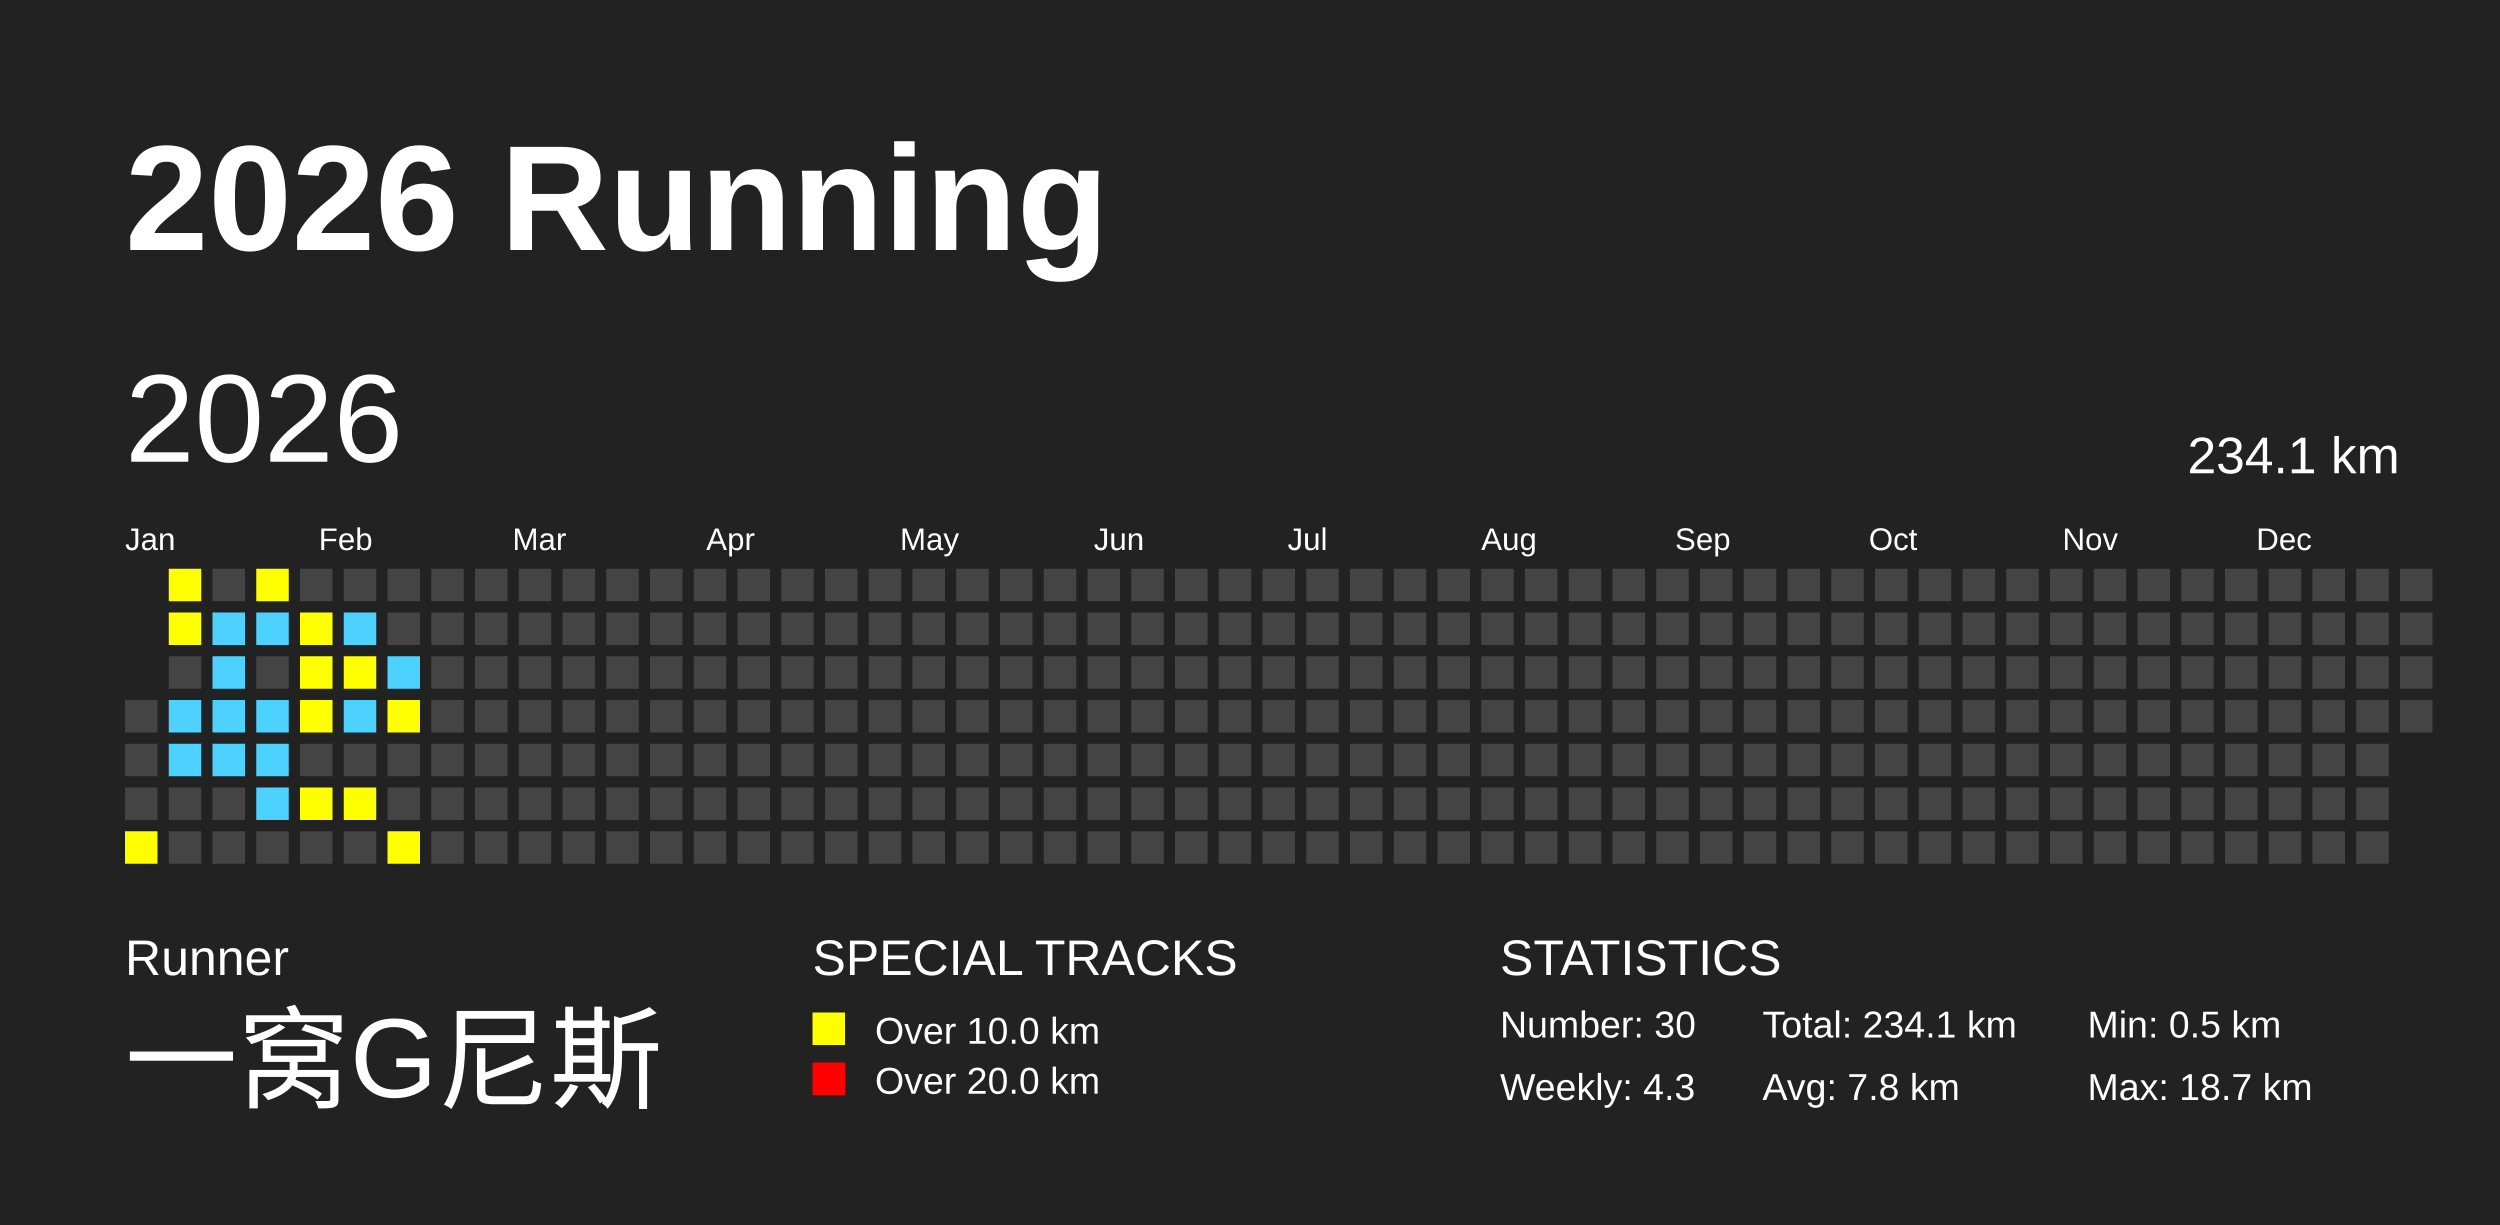
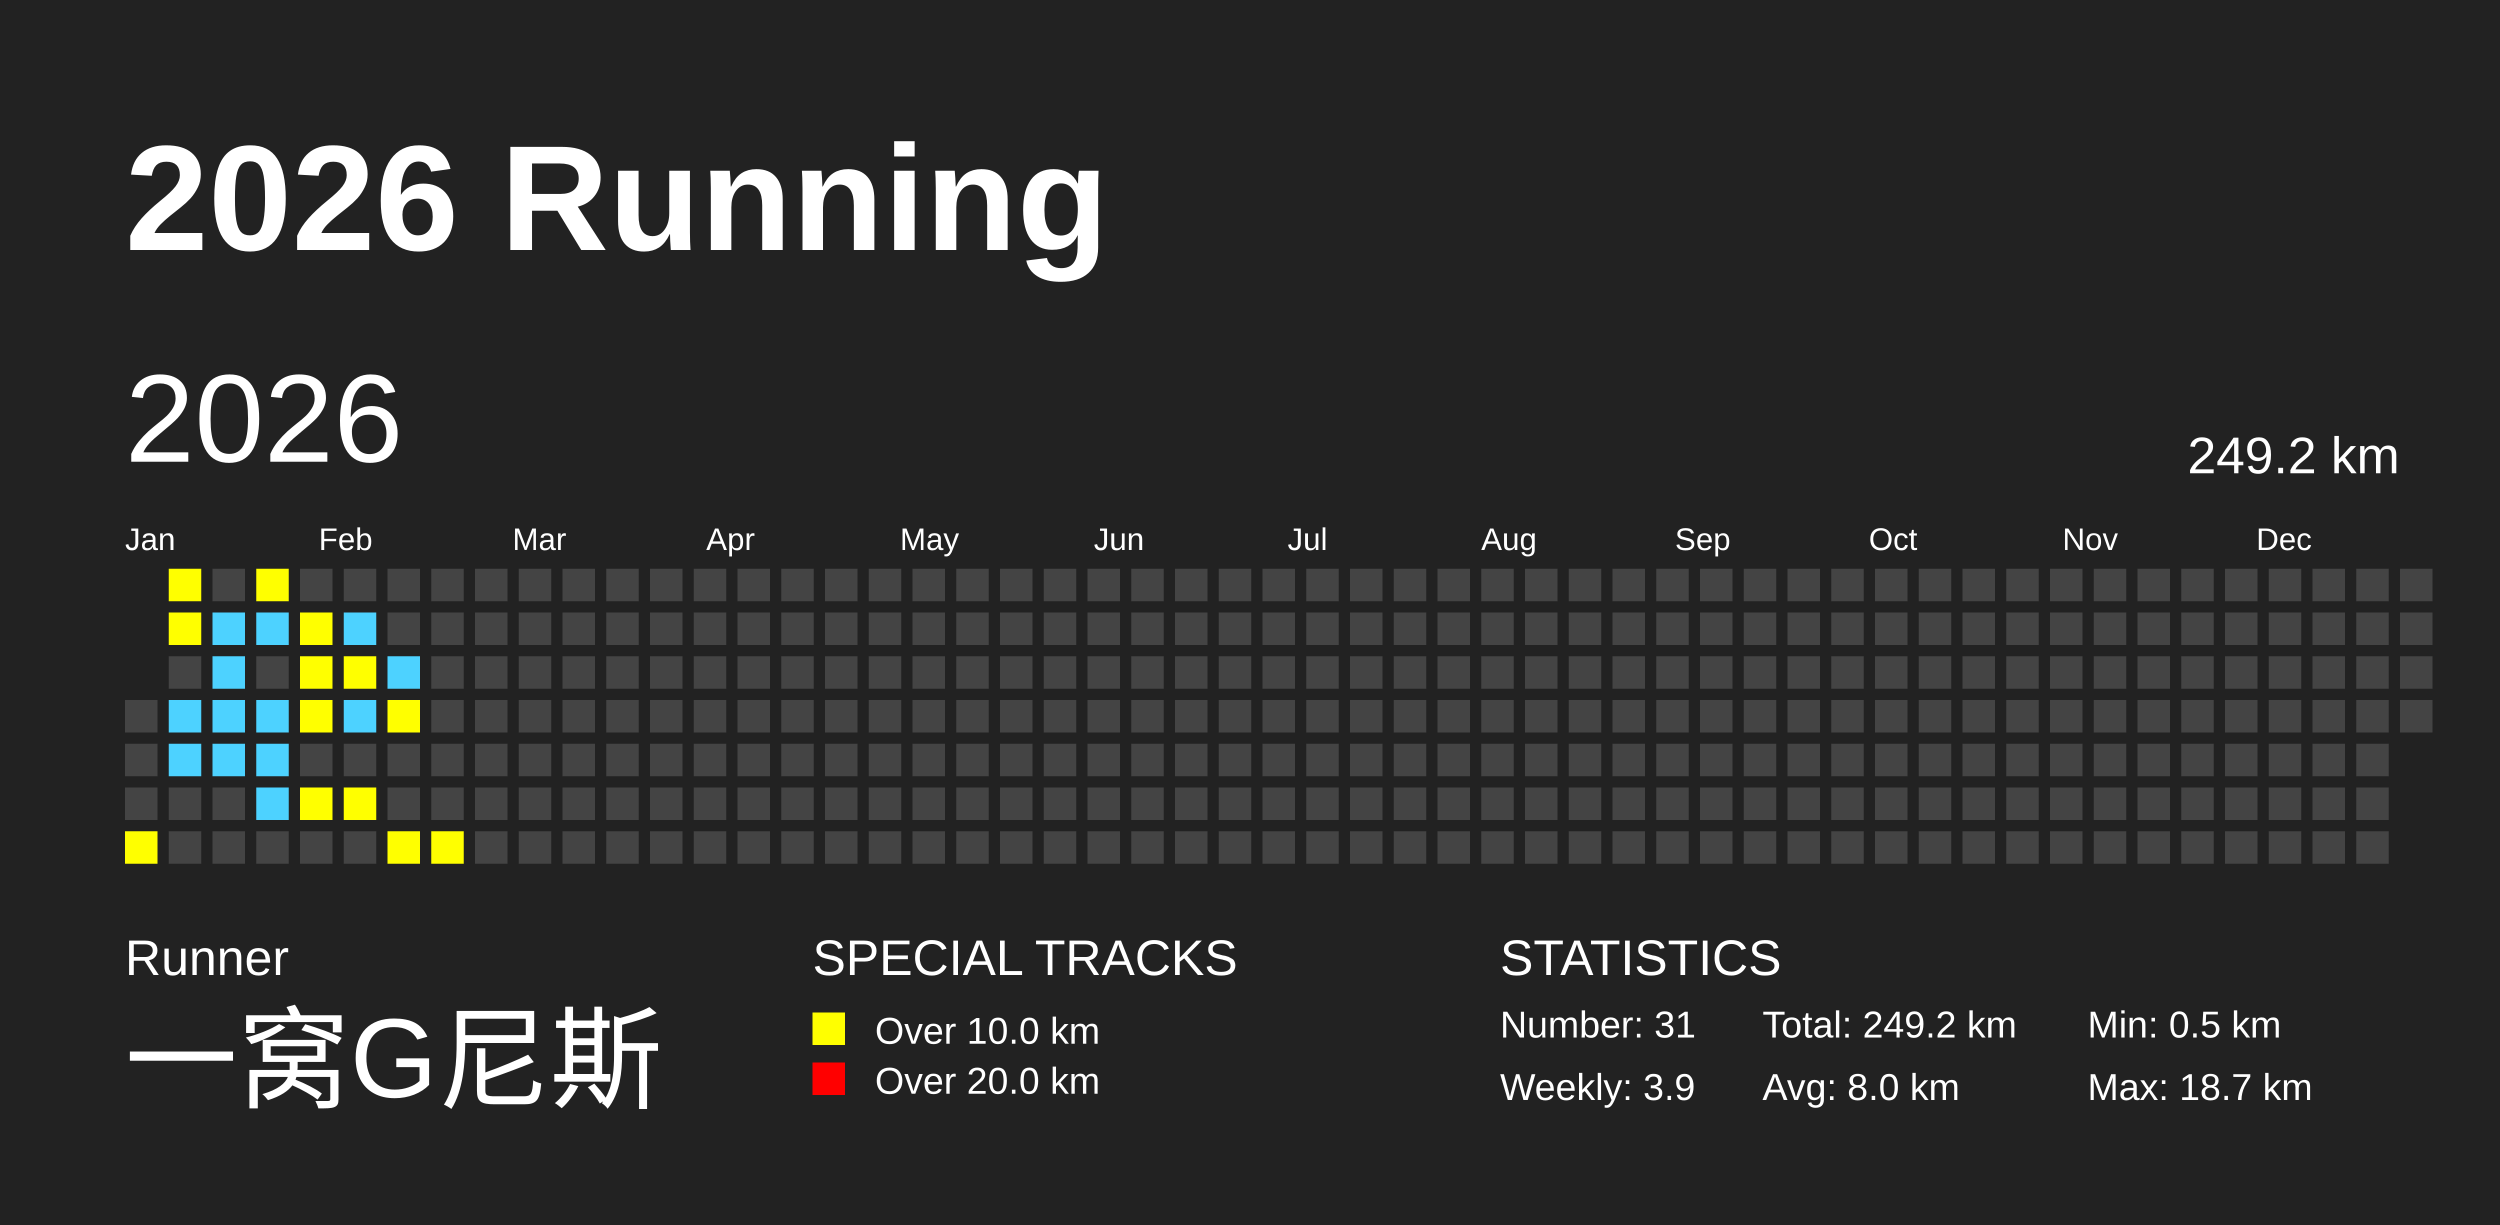
<svg xmlns="http://www.w3.org/2000/svg" baseProfile="full" height="98mm" version="1.1" viewBox="0,0,200,98" width="200mm">
  <defs />
  <rect fill="#222222" height="98" width="200" x="0" y="0" />
  <text fill="#FFFFFF" style="font-size:12px; font-family:Arial; font-weight:bold;" x="10" y="20">2026 Running</text>
  <text fill="#FFFFFF" style="font-size:4px; font-family:Arial" x="10" y="78">Runner</text>
  <text fill="#FFFFFF" style="font-size:9px; font-family:Arial" x="10" y="88">一窝G尼斯</text>
  <text fill="#FFFFFF" style="font-size:4px; font-family:Arial" x="65" y="78">SPECIAL TRACKS</text>
  <rect fill="yellow" height="2.6" width="2.6" x="65" y="81" />
  <text fill="#FFFFFF" style="font-size:3px; font-family:Arial" x="70" y="83.5">Over 10.0 km</text>
  <rect fill="red" height="2.6" width="2.6" x="65" y="85" />
  <text fill="#FFFFFF" style="font-size:3px; font-family:Arial" x="70" y="87.5">Over 20.0 km</text>
  <text fill="#FFFFFF" style="font-size:4px; font-family:Arial" x="120" y="78">STATISTICS</text>
-   <text fill="#FFFFFF" style="font-size:3px; font-family:Arial" x="120" y="83">Number: 30</text>
-   <text fill="#FFFFFF" style="font-size:3px; font-family:Arial" x="120" y="88">Weekly: 4.3</text>
-   <text fill="#FFFFFF" style="font-size:3px; font-family:Arial" x="141" y="83">Total: 234.1 km</text>
-   <text fill="#FFFFFF" style="font-size:3px; font-family:Arial" x="141" y="88">Avg: 7.8 km</text>
+   <text fill="#FFFFFF" style="font-size:3px; font-family:Arial" x="120" y="83">Number: 31</text>
+   <text fill="#FFFFFF" style="font-size:3px; font-family:Arial" x="120" y="88">Weekly: 3.9</text>
+   <text fill="#FFFFFF" style="font-size:3px; font-family:Arial" x="141" y="83">Total: 249.2 km</text>
+   <text fill="#FFFFFF" style="font-size:3px; font-family:Arial" x="141" y="88">Avg: 8.0 km</text>
  <text fill="#FFFFFF" style="font-size:3px; font-family:Arial" x="167" y="83">Min: 0.5 km</text>
  <text fill="#FFFFFF" style="font-size:3px; font-family:Arial" x="167" y="88">Max: 18.7 km</text>
  <text dominant-baseline="hanging" fill="#FFFFFF" style="font-size:10.0px; font-family:Arial;" x="10" y="30">2026</text>
-   <text dominant-baseline="hanging" fill="#FFFFFF" style="font-size:4.125px; font-family:Arial;" x="175" y="35">234.1 km</text>
+   <text dominant-baseline="hanging" fill="#FFFFFF" style="font-size:4.125px; font-family:Arial;" x="175" y="35">249.2 km</text>
  <text fill="#FFFFFF" style="font-size:2.5px; font-family:Arial" x="10.0" y="44">Jan</text>
  <text fill="#FFFFFF" style="font-size:2.5px; font-family:Arial" x="25.5" y="44">Feb</text>
  <text fill="#FFFFFF" style="font-size:2.5px; font-family:Arial" x="41.0" y="44">Mar</text>
  <text fill="#FFFFFF" style="font-size:2.5px; font-family:Arial" x="56.5" y="44">Apr</text>
  <text fill="#FFFFFF" style="font-size:2.5px; font-family:Arial" x="72.0" y="44">May</text>
  <text fill="#FFFFFF" style="font-size:2.5px; font-family:Arial" x="87.5" y="44">Jun</text>
  <text fill="#FFFFFF" style="font-size:2.5px; font-family:Arial" x="103.0" y="44">Jul</text>
  <text fill="#FFFFFF" style="font-size:2.5px; font-family:Arial" x="118.5" y="44">Aug</text>
  <text fill="#FFFFFF" style="font-size:2.5px; font-family:Arial" x="134.0" y="44">Sep</text>
  <text fill="#FFFFFF" style="font-size:2.5px; font-family:Arial" x="149.5" y="44">Oct</text>
  <text fill="#FFFFFF" style="font-size:2.5px; font-family:Arial" x="165.0" y="44">Nov</text>
  <text fill="#FFFFFF" style="font-size:2.5px; font-family:Arial" x="180.5" y="44">Dec</text>
  <rect fill="#444444" height="2.6" width="2.6" x="10.0" y="56.0" />
  <rect fill="#444444" height="2.6" width="2.6" x="10.0" y="59.5" />
  <rect fill="#444444" height="2.6" width="2.6" x="10.0" y="63.0" />
  <rect fill="yellow" height="2.6" width="2.6" x="10.0" y="66.5" />
  <rect fill="yellow" height="2.6" width="2.6" x="13.5" y="45.5" />
  <rect fill="yellow" height="2.6" width="2.6" x="13.5" y="49.0" />
  <rect fill="#444444" height="2.6" width="2.6" x="13.5" y="52.5" />
  <rect fill="#4DD2FF" height="2.6" width="2.6" x="13.5" y="56.0" />
  <rect fill="#4DD2FF" height="2.6" width="2.6" x="13.5" y="59.5" />
  <rect fill="#444444" height="2.6" width="2.6" x="13.5" y="63.0" />
  <rect fill="#444444" height="2.6" width="2.6" x="13.5" y="66.5" />
  <rect fill="#444444" height="2.6" width="2.6" x="17.0" y="45.5" />
  <rect fill="#4DD2FF" height="2.6" width="2.6" x="17.0" y="49.0" />
  <rect fill="#4DD2FF" height="2.6" width="2.6" x="17.0" y="52.5" />
  <rect fill="#4DD2FF" height="2.6" width="2.6" x="17.0" y="56.0" />
  <rect fill="#4DD2FF" height="2.6" width="2.6" x="17.0" y="59.5" />
  <rect fill="#444444" height="2.6" width="2.6" x="17.0" y="63.0" />
  <rect fill="#444444" height="2.6" width="2.6" x="17.0" y="66.5" />
  <rect fill="yellow" height="2.6" width="2.6" x="20.5" y="45.5" />
  <rect fill="#4DD2FF" height="2.6" width="2.6" x="20.5" y="49.0" />
  <rect fill="#444444" height="2.6" width="2.6" x="20.5" y="52.5" />
  <rect fill="#4DD2FF" height="2.6" width="2.6" x="20.5" y="56.0" />
  <rect fill="#4DD2FF" height="2.6" width="2.6" x="20.5" y="59.5" />
  <rect fill="#4DD2FF" height="2.6" width="2.6" x="20.5" y="63.0" />
  <rect fill="#444444" height="2.6" width="2.6" x="20.5" y="66.5" />
  <rect fill="#444444" height="2.6" width="2.6" x="24.0" y="45.5" />
  <rect fill="yellow" height="2.6" width="2.6" x="24.0" y="49.0" />
  <rect fill="yellow" height="2.6" width="2.6" x="24.0" y="52.5" />
  <rect fill="yellow" height="2.6" width="2.6" x="24.0" y="56.0" />
  <rect fill="#444444" height="2.6" width="2.6" x="24.0" y="59.5" />
  <rect fill="yellow" height="2.6" width="2.6" x="24.0" y="63.0" />
  <rect fill="#444444" height="2.6" width="2.6" x="24.0" y="66.5" />
  <rect fill="#444444" height="2.6" width="2.6" x="27.5" y="45.5" />
  <rect fill="#4DD2FF" height="2.6" width="2.6" x="27.5" y="49.0" />
  <rect fill="yellow" height="2.6" width="2.6" x="27.5" y="52.5" />
  <rect fill="#4DD2FF" height="2.6" width="2.6" x="27.5" y="56.0" />
  <rect fill="#444444" height="2.6" width="2.6" x="27.5" y="59.5" />
  <rect fill="yellow" height="2.6" width="2.6" x="27.5" y="63.0" />
  <rect fill="#444444" height="2.6" width="2.6" x="27.5" y="66.5" />
  <rect fill="#444444" height="2.6" width="2.6" x="31.0" y="45.5" />
  <rect fill="#444444" height="2.6" width="2.6" x="31.0" y="49.0" />
  <rect fill="#4DD2FF" height="2.6" width="2.6" x="31.0" y="52.5" />
  <rect fill="yellow" height="2.6" width="2.6" x="31.0" y="56.0" />
  <rect fill="#444444" height="2.6" width="2.6" x="31.0" y="59.5" />
  <rect fill="#444444" height="2.6" width="2.6" x="31.0" y="63.0" />
  <rect fill="yellow" height="2.6" width="2.6" x="31.0" y="66.5" />
  <rect fill="#444444" height="2.6" width="2.6" x="34.5" y="45.5" />
  <rect fill="#444444" height="2.6" width="2.6" x="34.5" y="49.0" />
  <rect fill="#444444" height="2.6" width="2.6" x="34.5" y="52.5" />
  <rect fill="#444444" height="2.6" width="2.6" x="34.5" y="56.0" />
  <rect fill="#444444" height="2.6" width="2.6" x="34.5" y="59.5" />
  <rect fill="#444444" height="2.6" width="2.6" x="34.5" y="63.0" />
-   <rect fill="#444444" height="2.6" width="2.6" x="34.5" y="66.5" />
+   <rect fill="yellow" height="2.6" width="2.6" x="34.5" y="66.5" />
  <rect fill="#444444" height="2.6" width="2.6" x="38.0" y="45.5" />
  <rect fill="#444444" height="2.6" width="2.6" x="38.0" y="49.0" />
  <rect fill="#444444" height="2.6" width="2.6" x="38.0" y="52.5" />
  <rect fill="#444444" height="2.6" width="2.6" x="38.0" y="56.0" />
  <rect fill="#444444" height="2.6" width="2.6" x="38.0" y="59.5" />
  <rect fill="#444444" height="2.6" width="2.6" x="38.0" y="63.0" />
  <rect fill="#444444" height="2.6" width="2.6" x="38.0" y="66.5" />
  <rect fill="#444444" height="2.6" width="2.6" x="41.5" y="45.5" />
  <rect fill="#444444" height="2.6" width="2.6" x="41.5" y="49.0" />
  <rect fill="#444444" height="2.6" width="2.6" x="41.5" y="52.5" />
  <rect fill="#444444" height="2.6" width="2.6" x="41.5" y="56.0" />
  <rect fill="#444444" height="2.6" width="2.6" x="41.5" y="59.5" />
  <rect fill="#444444" height="2.6" width="2.6" x="41.5" y="63.0" />
  <rect fill="#444444" height="2.6" width="2.6" x="41.5" y="66.5" />
  <rect fill="#444444" height="2.6" width="2.6" x="45.0" y="45.5" />
  <rect fill="#444444" height="2.6" width="2.6" x="45.0" y="49.0" />
  <rect fill="#444444" height="2.6" width="2.6" x="45.0" y="52.5" />
  <rect fill="#444444" height="2.6" width="2.6" x="45.0" y="56.0" />
  <rect fill="#444444" height="2.6" width="2.6" x="45.0" y="59.5" />
  <rect fill="#444444" height="2.6" width="2.6" x="45.0" y="63.0" />
  <rect fill="#444444" height="2.6" width="2.6" x="45.0" y="66.5" />
  <rect fill="#444444" height="2.6" width="2.6" x="48.5" y="45.5" />
  <rect fill="#444444" height="2.6" width="2.6" x="48.5" y="49.0" />
  <rect fill="#444444" height="2.6" width="2.6" x="48.5" y="52.5" />
  <rect fill="#444444" height="2.6" width="2.6" x="48.5" y="56.0" />
  <rect fill="#444444" height="2.6" width="2.6" x="48.5" y="59.5" />
  <rect fill="#444444" height="2.6" width="2.6" x="48.5" y="63.0" />
  <rect fill="#444444" height="2.6" width="2.6" x="48.5" y="66.5" />
  <rect fill="#444444" height="2.6" width="2.6" x="52.0" y="45.5" />
  <rect fill="#444444" height="2.6" width="2.6" x="52.0" y="49.0" />
  <rect fill="#444444" height="2.6" width="2.6" x="52.0" y="52.5" />
  <rect fill="#444444" height="2.6" width="2.6" x="52.0" y="56.0" />
  <rect fill="#444444" height="2.6" width="2.6" x="52.0" y="59.5" />
  <rect fill="#444444" height="2.6" width="2.6" x="52.0" y="63.0" />
  <rect fill="#444444" height="2.6" width="2.6" x="52.0" y="66.5" />
  <rect fill="#444444" height="2.6" width="2.6" x="55.5" y="45.5" />
  <rect fill="#444444" height="2.6" width="2.6" x="55.5" y="49.0" />
  <rect fill="#444444" height="2.6" width="2.6" x="55.5" y="52.5" />
  <rect fill="#444444" height="2.6" width="2.6" x="55.5" y="56.0" />
  <rect fill="#444444" height="2.6" width="2.6" x="55.5" y="59.5" />
  <rect fill="#444444" height="2.6" width="2.6" x="55.5" y="63.0" />
  <rect fill="#444444" height="2.6" width="2.6" x="55.5" y="66.5" />
  <rect fill="#444444" height="2.6" width="2.6" x="59.0" y="45.5" />
  <rect fill="#444444" height="2.6" width="2.6" x="59.0" y="49.0" />
  <rect fill="#444444" height="2.6" width="2.6" x="59.0" y="52.5" />
  <rect fill="#444444" height="2.6" width="2.6" x="59.0" y="56.0" />
  <rect fill="#444444" height="2.6" width="2.6" x="59.0" y="59.5" />
  <rect fill="#444444" height="2.6" width="2.6" x="59.0" y="63.0" />
  <rect fill="#444444" height="2.6" width="2.6" x="59.0" y="66.5" />
  <rect fill="#444444" height="2.6" width="2.6" x="62.5" y="45.5" />
  <rect fill="#444444" height="2.6" width="2.6" x="62.5" y="49.0" />
  <rect fill="#444444" height="2.6" width="2.6" x="62.5" y="52.5" />
  <rect fill="#444444" height="2.6" width="2.6" x="62.5" y="56.0" />
  <rect fill="#444444" height="2.6" width="2.6" x="62.5" y="59.5" />
  <rect fill="#444444" height="2.6" width="2.6" x="62.5" y="63.0" />
  <rect fill="#444444" height="2.6" width="2.6" x="62.5" y="66.5" />
  <rect fill="#444444" height="2.6" width="2.6" x="66.0" y="45.5" />
  <rect fill="#444444" height="2.6" width="2.6" x="66.0" y="49.0" />
  <rect fill="#444444" height="2.6" width="2.6" x="66.0" y="52.5" />
  <rect fill="#444444" height="2.6" width="2.6" x="66.0" y="56.0" />
  <rect fill="#444444" height="2.6" width="2.6" x="66.0" y="59.5" />
  <rect fill="#444444" height="2.6" width="2.6" x="66.0" y="63.0" />
  <rect fill="#444444" height="2.6" width="2.6" x="66.0" y="66.5" />
  <rect fill="#444444" height="2.6" width="2.6" x="69.5" y="45.5" />
  <rect fill="#444444" height="2.6" width="2.6" x="69.5" y="49.0" />
  <rect fill="#444444" height="2.6" width="2.6" x="69.5" y="52.5" />
  <rect fill="#444444" height="2.6" width="2.6" x="69.5" y="56.0" />
  <rect fill="#444444" height="2.6" width="2.6" x="69.5" y="59.5" />
  <rect fill="#444444" height="2.6" width="2.6" x="69.5" y="63.0" />
  <rect fill="#444444" height="2.6" width="2.6" x="69.5" y="66.5" />
  <rect fill="#444444" height="2.6" width="2.6" x="73.0" y="45.5" />
  <rect fill="#444444" height="2.6" width="2.6" x="73.0" y="49.0" />
  <rect fill="#444444" height="2.6" width="2.6" x="73.0" y="52.5" />
  <rect fill="#444444" height="2.6" width="2.6" x="73.0" y="56.0" />
  <rect fill="#444444" height="2.6" width="2.6" x="73.0" y="59.5" />
  <rect fill="#444444" height="2.6" width="2.6" x="73.0" y="63.0" />
  <rect fill="#444444" height="2.6" width="2.6" x="73.0" y="66.5" />
  <rect fill="#444444" height="2.6" width="2.6" x="76.5" y="45.5" />
  <rect fill="#444444" height="2.6" width="2.6" x="76.5" y="49.0" />
  <rect fill="#444444" height="2.6" width="2.6" x="76.5" y="52.5" />
  <rect fill="#444444" height="2.6" width="2.6" x="76.5" y="56.0" />
  <rect fill="#444444" height="2.6" width="2.6" x="76.5" y="59.5" />
  <rect fill="#444444" height="2.6" width="2.6" x="76.5" y="63.0" />
  <rect fill="#444444" height="2.6" width="2.6" x="76.5" y="66.5" />
  <rect fill="#444444" height="2.6" width="2.6" x="80.0" y="45.5" />
  <rect fill="#444444" height="2.6" width="2.6" x="80.0" y="49.0" />
  <rect fill="#444444" height="2.6" width="2.6" x="80.0" y="52.5" />
  <rect fill="#444444" height="2.6" width="2.6" x="80.0" y="56.0" />
  <rect fill="#444444" height="2.6" width="2.6" x="80.0" y="59.5" />
  <rect fill="#444444" height="2.6" width="2.6" x="80.0" y="63.0" />
  <rect fill="#444444" height="2.6" width="2.6" x="80.0" y="66.5" />
  <rect fill="#444444" height="2.6" width="2.6" x="83.5" y="45.5" />
  <rect fill="#444444" height="2.6" width="2.6" x="83.5" y="49.0" />
  <rect fill="#444444" height="2.6" width="2.6" x="83.5" y="52.5" />
  <rect fill="#444444" height="2.6" width="2.6" x="83.5" y="56.0" />
  <rect fill="#444444" height="2.6" width="2.6" x="83.5" y="59.5" />
  <rect fill="#444444" height="2.6" width="2.6" x="83.5" y="63.0" />
  <rect fill="#444444" height="2.6" width="2.6" x="83.5" y="66.5" />
  <rect fill="#444444" height="2.6" width="2.6" x="87.0" y="45.5" />
  <rect fill="#444444" height="2.6" width="2.6" x="87.0" y="49.0" />
  <rect fill="#444444" height="2.6" width="2.6" x="87.0" y="52.5" />
  <rect fill="#444444" height="2.6" width="2.6" x="87.0" y="56.0" />
  <rect fill="#444444" height="2.6" width="2.6" x="87.0" y="59.5" />
  <rect fill="#444444" height="2.6" width="2.6" x="87.0" y="63.0" />
  <rect fill="#444444" height="2.6" width="2.6" x="87.0" y="66.5" />
  <rect fill="#444444" height="2.6" width="2.6" x="90.5" y="45.5" />
  <rect fill="#444444" height="2.6" width="2.6" x="90.5" y="49.0" />
  <rect fill="#444444" height="2.6" width="2.6" x="90.5" y="52.5" />
  <rect fill="#444444" height="2.6" width="2.6" x="90.5" y="56.0" />
  <rect fill="#444444" height="2.6" width="2.6" x="90.5" y="59.5" />
  <rect fill="#444444" height="2.6" width="2.6" x="90.5" y="63.0" />
  <rect fill="#444444" height="2.6" width="2.6" x="90.5" y="66.5" />
  <rect fill="#444444" height="2.6" width="2.6" x="94.0" y="45.5" />
  <rect fill="#444444" height="2.6" width="2.6" x="94.0" y="49.0" />
  <rect fill="#444444" height="2.6" width="2.6" x="94.0" y="52.5" />
  <rect fill="#444444" height="2.6" width="2.6" x="94.0" y="56.0" />
  <rect fill="#444444" height="2.6" width="2.6" x="94.0" y="59.5" />
  <rect fill="#444444" height="2.6" width="2.6" x="94.0" y="63.0" />
  <rect fill="#444444" height="2.6" width="2.6" x="94.0" y="66.5" />
  <rect fill="#444444" height="2.6" width="2.6" x="97.5" y="45.5" />
  <rect fill="#444444" height="2.6" width="2.6" x="97.5" y="49.0" />
  <rect fill="#444444" height="2.6" width="2.6" x="97.5" y="52.5" />
  <rect fill="#444444" height="2.6" width="2.6" x="97.5" y="56.0" />
  <rect fill="#444444" height="2.6" width="2.6" x="97.5" y="59.5" />
  <rect fill="#444444" height="2.6" width="2.6" x="97.5" y="63.0" />
  <rect fill="#444444" height="2.6" width="2.6" x="97.5" y="66.5" />
  <rect fill="#444444" height="2.6" width="2.6" x="101.0" y="45.5" />
  <rect fill="#444444" height="2.6" width="2.6" x="101.0" y="49.0" />
  <rect fill="#444444" height="2.6" width="2.6" x="101.0" y="52.5" />
  <rect fill="#444444" height="2.6" width="2.6" x="101.0" y="56.0" />
  <rect fill="#444444" height="2.6" width="2.6" x="101.0" y="59.5" />
  <rect fill="#444444" height="2.6" width="2.6" x="101.0" y="63.0" />
  <rect fill="#444444" height="2.6" width="2.6" x="101.0" y="66.5" />
  <rect fill="#444444" height="2.6" width="2.6" x="104.5" y="45.5" />
  <rect fill="#444444" height="2.6" width="2.6" x="104.5" y="49.0" />
  <rect fill="#444444" height="2.6" width="2.6" x="104.5" y="52.5" />
  <rect fill="#444444" height="2.6" width="2.6" x="104.5" y="56.0" />
  <rect fill="#444444" height="2.6" width="2.6" x="104.5" y="59.5" />
  <rect fill="#444444" height="2.6" width="2.6" x="104.5" y="63.0" />
  <rect fill="#444444" height="2.6" width="2.6" x="104.5" y="66.5" />
  <rect fill="#444444" height="2.6" width="2.6" x="108.0" y="45.5" />
  <rect fill="#444444" height="2.6" width="2.6" x="108.0" y="49.0" />
  <rect fill="#444444" height="2.6" width="2.6" x="108.0" y="52.5" />
  <rect fill="#444444" height="2.6" width="2.6" x="108.0" y="56.0" />
  <rect fill="#444444" height="2.6" width="2.6" x="108.0" y="59.5" />
  <rect fill="#444444" height="2.6" width="2.6" x="108.0" y="63.0" />
  <rect fill="#444444" height="2.6" width="2.6" x="108.0" y="66.5" />
  <rect fill="#444444" height="2.6" width="2.6" x="111.5" y="45.5" />
  <rect fill="#444444" height="2.6" width="2.6" x="111.5" y="49.0" />
  <rect fill="#444444" height="2.6" width="2.6" x="111.5" y="52.5" />
  <rect fill="#444444" height="2.6" width="2.6" x="111.5" y="56.0" />
  <rect fill="#444444" height="2.6" width="2.6" x="111.5" y="59.5" />
  <rect fill="#444444" height="2.6" width="2.6" x="111.5" y="63.0" />
  <rect fill="#444444" height="2.6" width="2.6" x="111.5" y="66.5" />
  <rect fill="#444444" height="2.6" width="2.6" x="115.0" y="45.5" />
  <rect fill="#444444" height="2.6" width="2.6" x="115.0" y="49.0" />
  <rect fill="#444444" height="2.6" width="2.6" x="115.0" y="52.5" />
  <rect fill="#444444" height="2.6" width="2.6" x="115.0" y="56.0" />
  <rect fill="#444444" height="2.6" width="2.6" x="115.0" y="59.5" />
  <rect fill="#444444" height="2.6" width="2.6" x="115.0" y="63.0" />
  <rect fill="#444444" height="2.6" width="2.6" x="115.0" y="66.5" />
  <rect fill="#444444" height="2.6" width="2.6" x="118.5" y="45.5" />
  <rect fill="#444444" height="2.6" width="2.6" x="118.5" y="49.0" />
  <rect fill="#444444" height="2.6" width="2.6" x="118.5" y="52.5" />
  <rect fill="#444444" height="2.6" width="2.6" x="118.5" y="56.0" />
  <rect fill="#444444" height="2.6" width="2.6" x="118.5" y="59.5" />
  <rect fill="#444444" height="2.6" width="2.6" x="118.5" y="63.0" />
  <rect fill="#444444" height="2.6" width="2.6" x="118.5" y="66.5" />
  <rect fill="#444444" height="2.6" width="2.6" x="122.0" y="45.5" />
  <rect fill="#444444" height="2.6" width="2.6" x="122.0" y="49.0" />
  <rect fill="#444444" height="2.6" width="2.6" x="122.0" y="52.5" />
  <rect fill="#444444" height="2.6" width="2.6" x="122.0" y="56.0" />
  <rect fill="#444444" height="2.6" width="2.6" x="122.0" y="59.5" />
  <rect fill="#444444" height="2.6" width="2.6" x="122.0" y="63.0" />
  <rect fill="#444444" height="2.6" width="2.6" x="122.0" y="66.5" />
  <rect fill="#444444" height="2.6" width="2.6" x="125.5" y="45.5" />
  <rect fill="#444444" height="2.6" width="2.6" x="125.5" y="49.0" />
  <rect fill="#444444" height="2.6" width="2.6" x="125.5" y="52.5" />
  <rect fill="#444444" height="2.6" width="2.6" x="125.5" y="56.0" />
  <rect fill="#444444" height="2.6" width="2.6" x="125.5" y="59.5" />
  <rect fill="#444444" height="2.6" width="2.6" x="125.5" y="63.0" />
  <rect fill="#444444" height="2.6" width="2.6" x="125.5" y="66.5" />
  <rect fill="#444444" height="2.6" width="2.6" x="129.0" y="45.5" />
  <rect fill="#444444" height="2.6" width="2.6" x="129.0" y="49.0" />
  <rect fill="#444444" height="2.6" width="2.6" x="129.0" y="52.5" />
  <rect fill="#444444" height="2.6" width="2.6" x="129.0" y="56.0" />
  <rect fill="#444444" height="2.6" width="2.6" x="129.0" y="59.5" />
  <rect fill="#444444" height="2.6" width="2.6" x="129.0" y="63.0" />
  <rect fill="#444444" height="2.6" width="2.6" x="129.0" y="66.5" />
  <rect fill="#444444" height="2.6" width="2.6" x="132.5" y="45.5" />
  <rect fill="#444444" height="2.6" width="2.6" x="132.5" y="49.0" />
  <rect fill="#444444" height="2.6" width="2.6" x="132.5" y="52.5" />
  <rect fill="#444444" height="2.6" width="2.6" x="132.5" y="56.0" />
  <rect fill="#444444" height="2.6" width="2.6" x="132.5" y="59.5" />
  <rect fill="#444444" height="2.6" width="2.6" x="132.5" y="63.0" />
  <rect fill="#444444" height="2.6" width="2.6" x="132.5" y="66.5" />
  <rect fill="#444444" height="2.6" width="2.6" x="136.0" y="45.5" />
  <rect fill="#444444" height="2.6" width="2.6" x="136.0" y="49.0" />
  <rect fill="#444444" height="2.6" width="2.6" x="136.0" y="52.5" />
  <rect fill="#444444" height="2.6" width="2.6" x="136.0" y="56.0" />
  <rect fill="#444444" height="2.6" width="2.6" x="136.0" y="59.5" />
  <rect fill="#444444" height="2.6" width="2.6" x="136.0" y="63.0" />
  <rect fill="#444444" height="2.6" width="2.6" x="136.0" y="66.5" />
  <rect fill="#444444" height="2.6" width="2.6" x="139.5" y="45.5" />
  <rect fill="#444444" height="2.6" width="2.6" x="139.5" y="49.0" />
  <rect fill="#444444" height="2.6" width="2.6" x="139.5" y="52.5" />
  <rect fill="#444444" height="2.6" width="2.6" x="139.5" y="56.0" />
  <rect fill="#444444" height="2.6" width="2.6" x="139.5" y="59.5" />
  <rect fill="#444444" height="2.6" width="2.6" x="139.5" y="63.0" />
  <rect fill="#444444" height="2.6" width="2.6" x="139.5" y="66.5" />
  <rect fill="#444444" height="2.6" width="2.6" x="143.0" y="45.5" />
  <rect fill="#444444" height="2.6" width="2.6" x="143.0" y="49.0" />
  <rect fill="#444444" height="2.6" width="2.6" x="143.0" y="52.5" />
  <rect fill="#444444" height="2.6" width="2.6" x="143.0" y="56.0" />
  <rect fill="#444444" height="2.6" width="2.6" x="143.0" y="59.5" />
  <rect fill="#444444" height="2.6" width="2.6" x="143.0" y="63.0" />
  <rect fill="#444444" height="2.6" width="2.6" x="143.0" y="66.5" />
  <rect fill="#444444" height="2.6" width="2.6" x="146.5" y="45.5" />
  <rect fill="#444444" height="2.6" width="2.6" x="146.5" y="49.0" />
  <rect fill="#444444" height="2.6" width="2.6" x="146.5" y="52.5" />
  <rect fill="#444444" height="2.6" width="2.6" x="146.5" y="56.0" />
  <rect fill="#444444" height="2.6" width="2.6" x="146.5" y="59.5" />
  <rect fill="#444444" height="2.6" width="2.6" x="146.5" y="63.0" />
  <rect fill="#444444" height="2.6" width="2.6" x="146.5" y="66.5" />
  <rect fill="#444444" height="2.6" width="2.6" x="150.0" y="45.5" />
  <rect fill="#444444" height="2.6" width="2.6" x="150.0" y="49.0" />
  <rect fill="#444444" height="2.6" width="2.6" x="150.0" y="52.5" />
  <rect fill="#444444" height="2.6" width="2.6" x="150.0" y="56.0" />
  <rect fill="#444444" height="2.6" width="2.6" x="150.0" y="59.5" />
  <rect fill="#444444" height="2.6" width="2.6" x="150.0" y="63.0" />
  <rect fill="#444444" height="2.6" width="2.6" x="150.0" y="66.5" />
  <rect fill="#444444" height="2.6" width="2.6" x="153.5" y="45.5" />
  <rect fill="#444444" height="2.6" width="2.6" x="153.5" y="49.0" />
  <rect fill="#444444" height="2.6" width="2.6" x="153.5" y="52.5" />
  <rect fill="#444444" height="2.6" width="2.6" x="153.5" y="56.0" />
  <rect fill="#444444" height="2.6" width="2.6" x="153.5" y="59.5" />
  <rect fill="#444444" height="2.6" width="2.6" x="153.5" y="63.0" />
  <rect fill="#444444" height="2.6" width="2.6" x="153.5" y="66.5" />
  <rect fill="#444444" height="2.6" width="2.6" x="157.0" y="45.5" />
  <rect fill="#444444" height="2.6" width="2.6" x="157.0" y="49.0" />
  <rect fill="#444444" height="2.6" width="2.6" x="157.0" y="52.5" />
  <rect fill="#444444" height="2.6" width="2.6" x="157.0" y="56.0" />
  <rect fill="#444444" height="2.6" width="2.6" x="157.0" y="59.5" />
  <rect fill="#444444" height="2.6" width="2.6" x="157.0" y="63.0" />
  <rect fill="#444444" height="2.6" width="2.6" x="157.0" y="66.5" />
  <rect fill="#444444" height="2.6" width="2.6" x="160.5" y="45.5" />
  <rect fill="#444444" height="2.6" width="2.6" x="160.5" y="49.0" />
  <rect fill="#444444" height="2.6" width="2.6" x="160.5" y="52.5" />
  <rect fill="#444444" height="2.6" width="2.6" x="160.5" y="56.0" />
  <rect fill="#444444" height="2.6" width="2.6" x="160.5" y="59.5" />
  <rect fill="#444444" height="2.6" width="2.6" x="160.5" y="63.0" />
  <rect fill="#444444" height="2.6" width="2.6" x="160.5" y="66.5" />
  <rect fill="#444444" height="2.6" width="2.6" x="164.0" y="45.5" />
  <rect fill="#444444" height="2.6" width="2.6" x="164.0" y="49.0" />
  <rect fill="#444444" height="2.6" width="2.6" x="164.0" y="52.5" />
  <rect fill="#444444" height="2.6" width="2.6" x="164.0" y="56.0" />
  <rect fill="#444444" height="2.6" width="2.6" x="164.0" y="59.5" />
  <rect fill="#444444" height="2.6" width="2.6" x="164.0" y="63.0" />
  <rect fill="#444444" height="2.6" width="2.6" x="164.0" y="66.5" />
  <rect fill="#444444" height="2.6" width="2.6" x="167.5" y="45.5" />
  <rect fill="#444444" height="2.6" width="2.6" x="167.5" y="49.0" />
  <rect fill="#444444" height="2.6" width="2.6" x="167.5" y="52.5" />
  <rect fill="#444444" height="2.6" width="2.6" x="167.5" y="56.0" />
  <rect fill="#444444" height="2.6" width="2.6" x="167.5" y="59.5" />
  <rect fill="#444444" height="2.6" width="2.6" x="167.5" y="63.0" />
  <rect fill="#444444" height="2.6" width="2.6" x="167.5" y="66.5" />
  <rect fill="#444444" height="2.6" width="2.6" x="171.0" y="45.5" />
  <rect fill="#444444" height="2.6" width="2.6" x="171.0" y="49.0" />
  <rect fill="#444444" height="2.6" width="2.6" x="171.0" y="52.5" />
  <rect fill="#444444" height="2.6" width="2.6" x="171.0" y="56.0" />
  <rect fill="#444444" height="2.6" width="2.6" x="171.0" y="59.5" />
  <rect fill="#444444" height="2.6" width="2.6" x="171.0" y="63.0" />
  <rect fill="#444444" height="2.6" width="2.6" x="171.0" y="66.5" />
  <rect fill="#444444" height="2.6" width="2.6" x="174.5" y="45.5" />
  <rect fill="#444444" height="2.6" width="2.6" x="174.5" y="49.0" />
  <rect fill="#444444" height="2.6" width="2.6" x="174.5" y="52.5" />
  <rect fill="#444444" height="2.6" width="2.6" x="174.5" y="56.0" />
  <rect fill="#444444" height="2.6" width="2.6" x="174.5" y="59.5" />
  <rect fill="#444444" height="2.6" width="2.6" x="174.5" y="63.0" />
  <rect fill="#444444" height="2.6" width="2.6" x="174.5" y="66.5" />
  <rect fill="#444444" height="2.6" width="2.6" x="178.0" y="45.5" />
  <rect fill="#444444" height="2.6" width="2.6" x="178.0" y="49.0" />
  <rect fill="#444444" height="2.6" width="2.6" x="178.0" y="52.5" />
  <rect fill="#444444" height="2.6" width="2.6" x="178.0" y="56.0" />
  <rect fill="#444444" height="2.6" width="2.6" x="178.0" y="59.5" />
  <rect fill="#444444" height="2.6" width="2.6" x="178.0" y="63.0" />
  <rect fill="#444444" height="2.6" width="2.6" x="178.0" y="66.5" />
  <rect fill="#444444" height="2.6" width="2.6" x="181.5" y="45.5" />
  <rect fill="#444444" height="2.6" width="2.6" x="181.5" y="49.0" />
  <rect fill="#444444" height="2.6" width="2.6" x="181.5" y="52.5" />
  <rect fill="#444444" height="2.6" width="2.6" x="181.5" y="56.0" />
  <rect fill="#444444" height="2.6" width="2.6" x="181.5" y="59.5" />
  <rect fill="#444444" height="2.6" width="2.6" x="181.5" y="63.0" />
  <rect fill="#444444" height="2.6" width="2.6" x="181.5" y="66.5" />
  <rect fill="#444444" height="2.6" width="2.6" x="185.0" y="45.5" />
  <rect fill="#444444" height="2.6" width="2.6" x="185.0" y="49.0" />
  <rect fill="#444444" height="2.6" width="2.6" x="185.0" y="52.5" />
  <rect fill="#444444" height="2.6" width="2.6" x="185.0" y="56.0" />
  <rect fill="#444444" height="2.6" width="2.6" x="185.0" y="59.5" />
  <rect fill="#444444" height="2.6" width="2.6" x="185.0" y="63.0" />
  <rect fill="#444444" height="2.6" width="2.6" x="185.0" y="66.5" />
  <rect fill="#444444" height="2.6" width="2.6" x="188.5" y="45.5" />
  <rect fill="#444444" height="2.6" width="2.6" x="188.5" y="49.0" />
  <rect fill="#444444" height="2.6" width="2.6" x="188.5" y="52.5" />
  <rect fill="#444444" height="2.6" width="2.6" x="188.5" y="56.0" />
  <rect fill="#444444" height="2.6" width="2.6" x="188.5" y="59.5" />
  <rect fill="#444444" height="2.6" width="2.6" x="188.5" y="63.0" />
  <rect fill="#444444" height="2.6" width="2.6" x="188.5" y="66.5" />
  <rect fill="#444444" height="2.6" width="2.6" x="192.0" y="45.5" />
  <rect fill="#444444" height="2.6" width="2.6" x="192.0" y="49.0" />
  <rect fill="#444444" height="2.6" width="2.6" x="192.0" y="52.5" />
  <rect fill="#444444" height="2.6" width="2.6" x="192.0" y="56.0" />
</svg>
